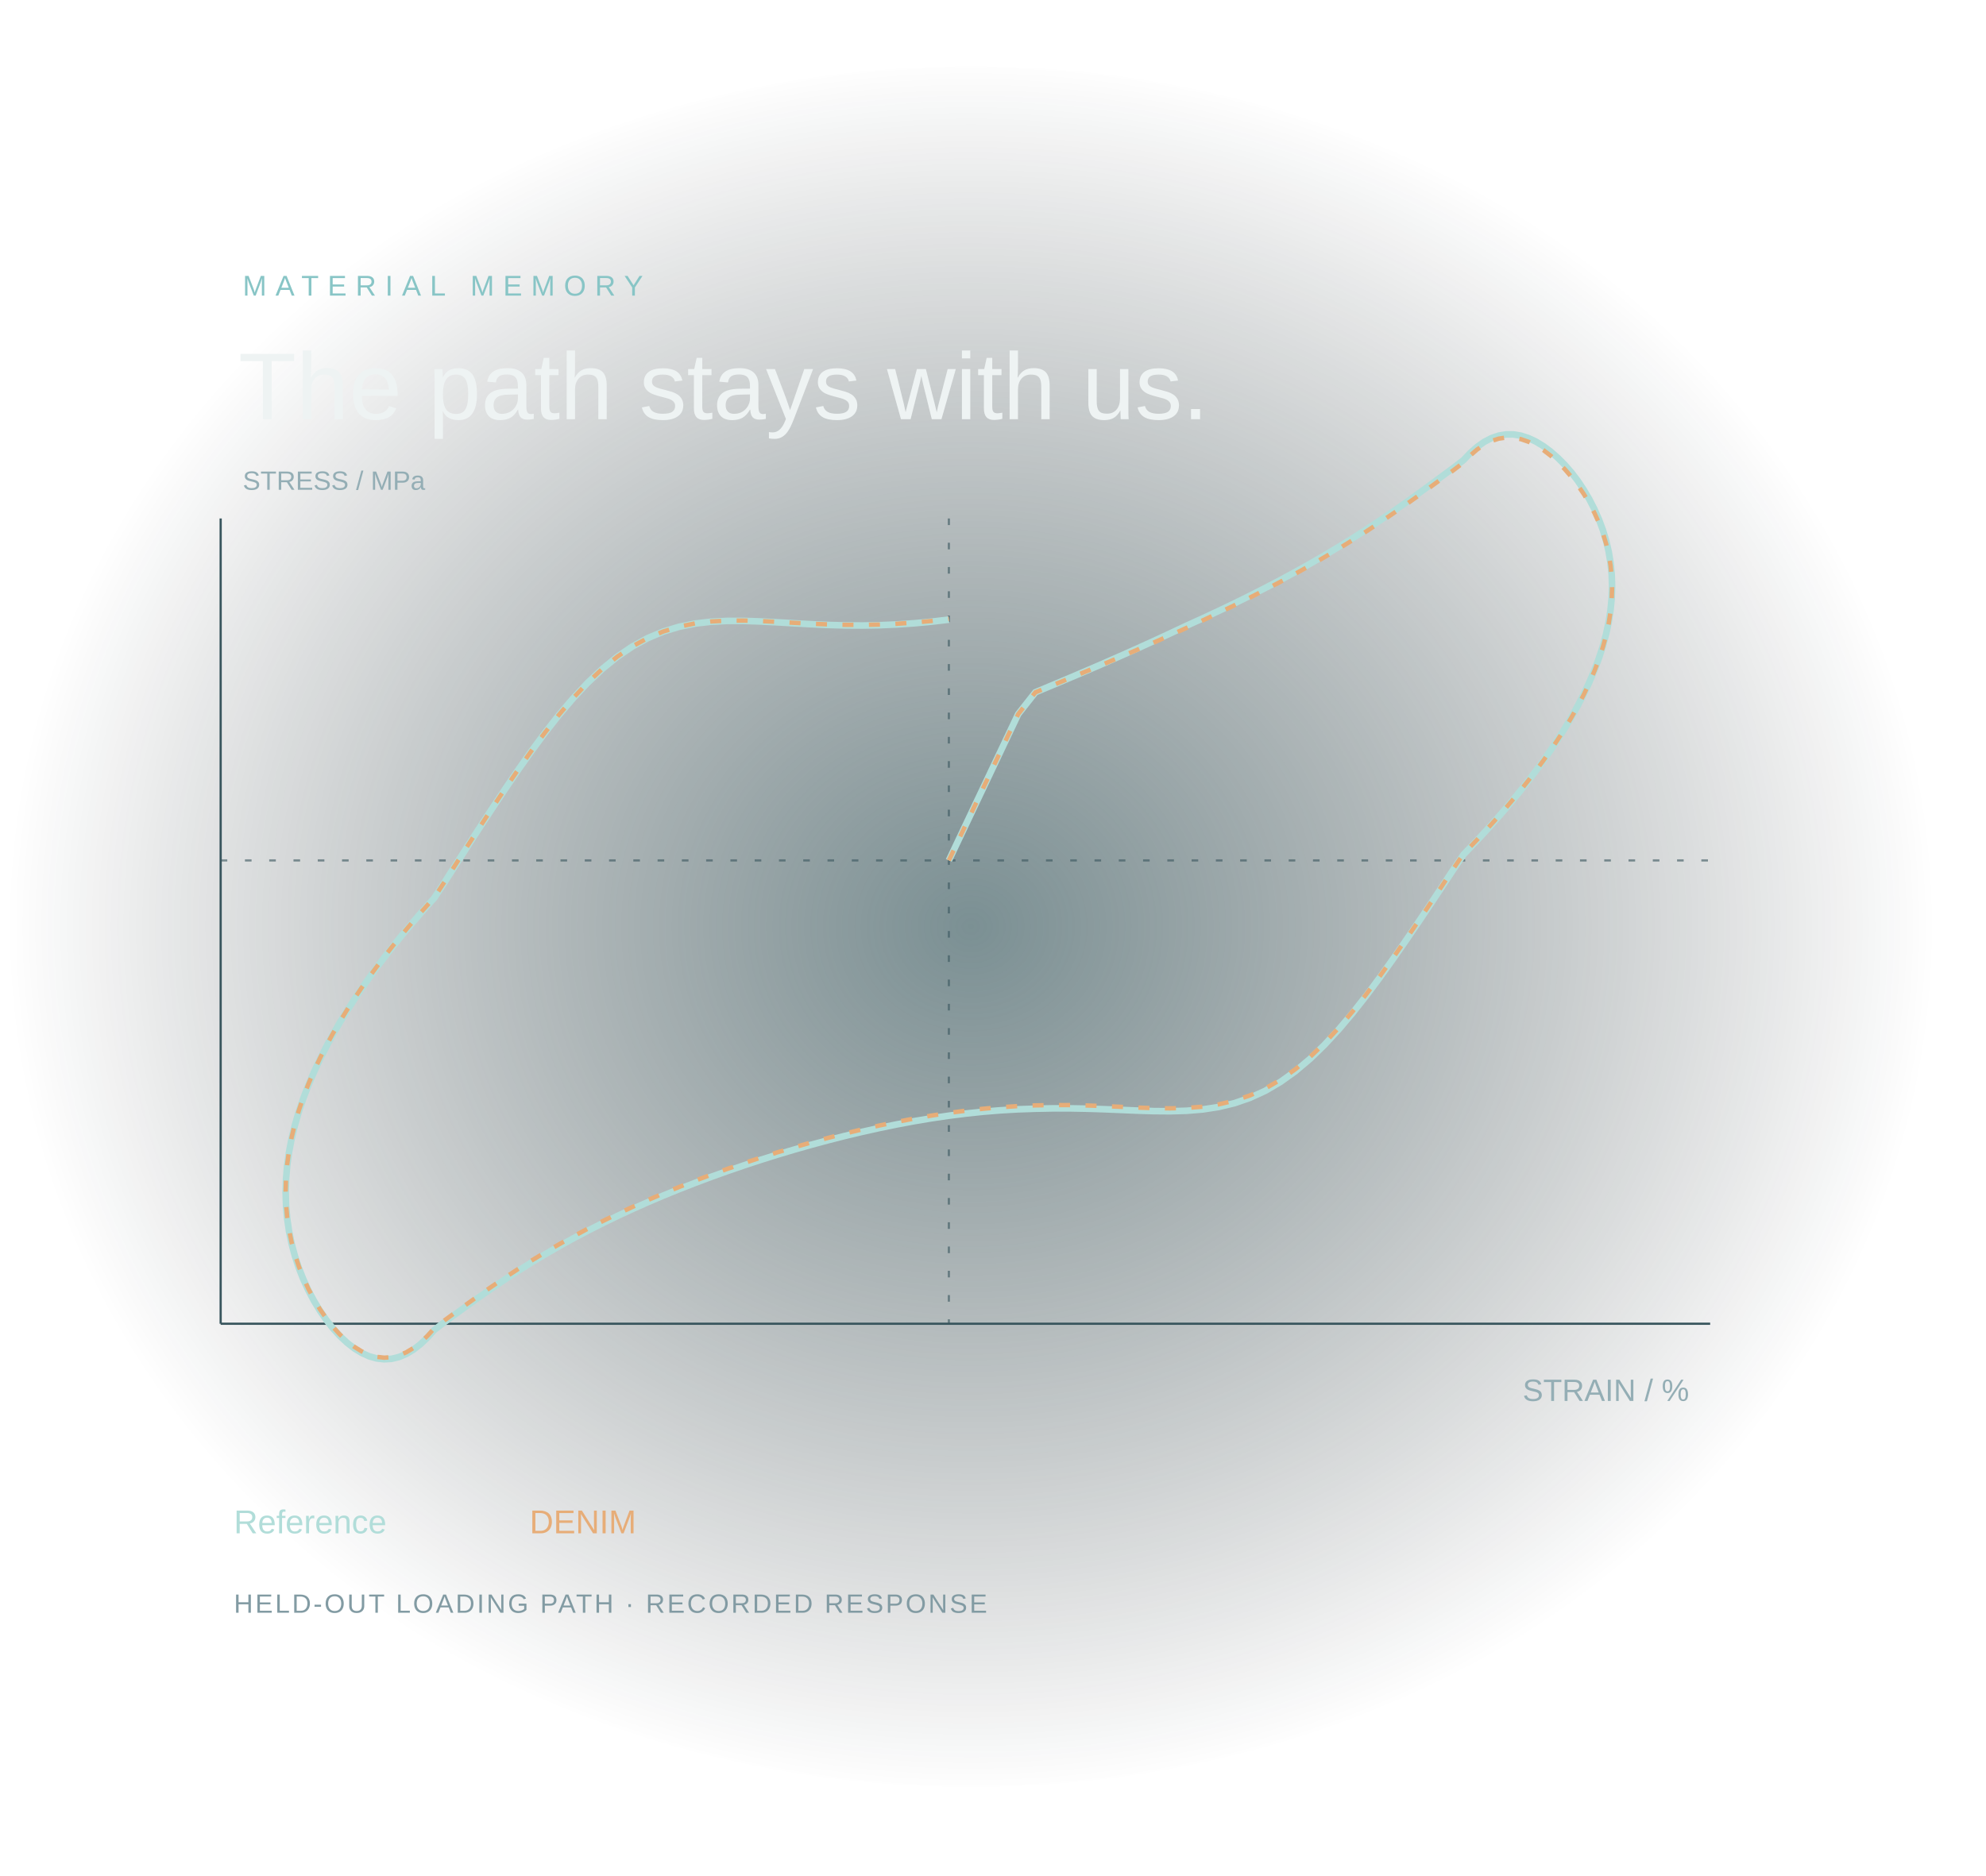
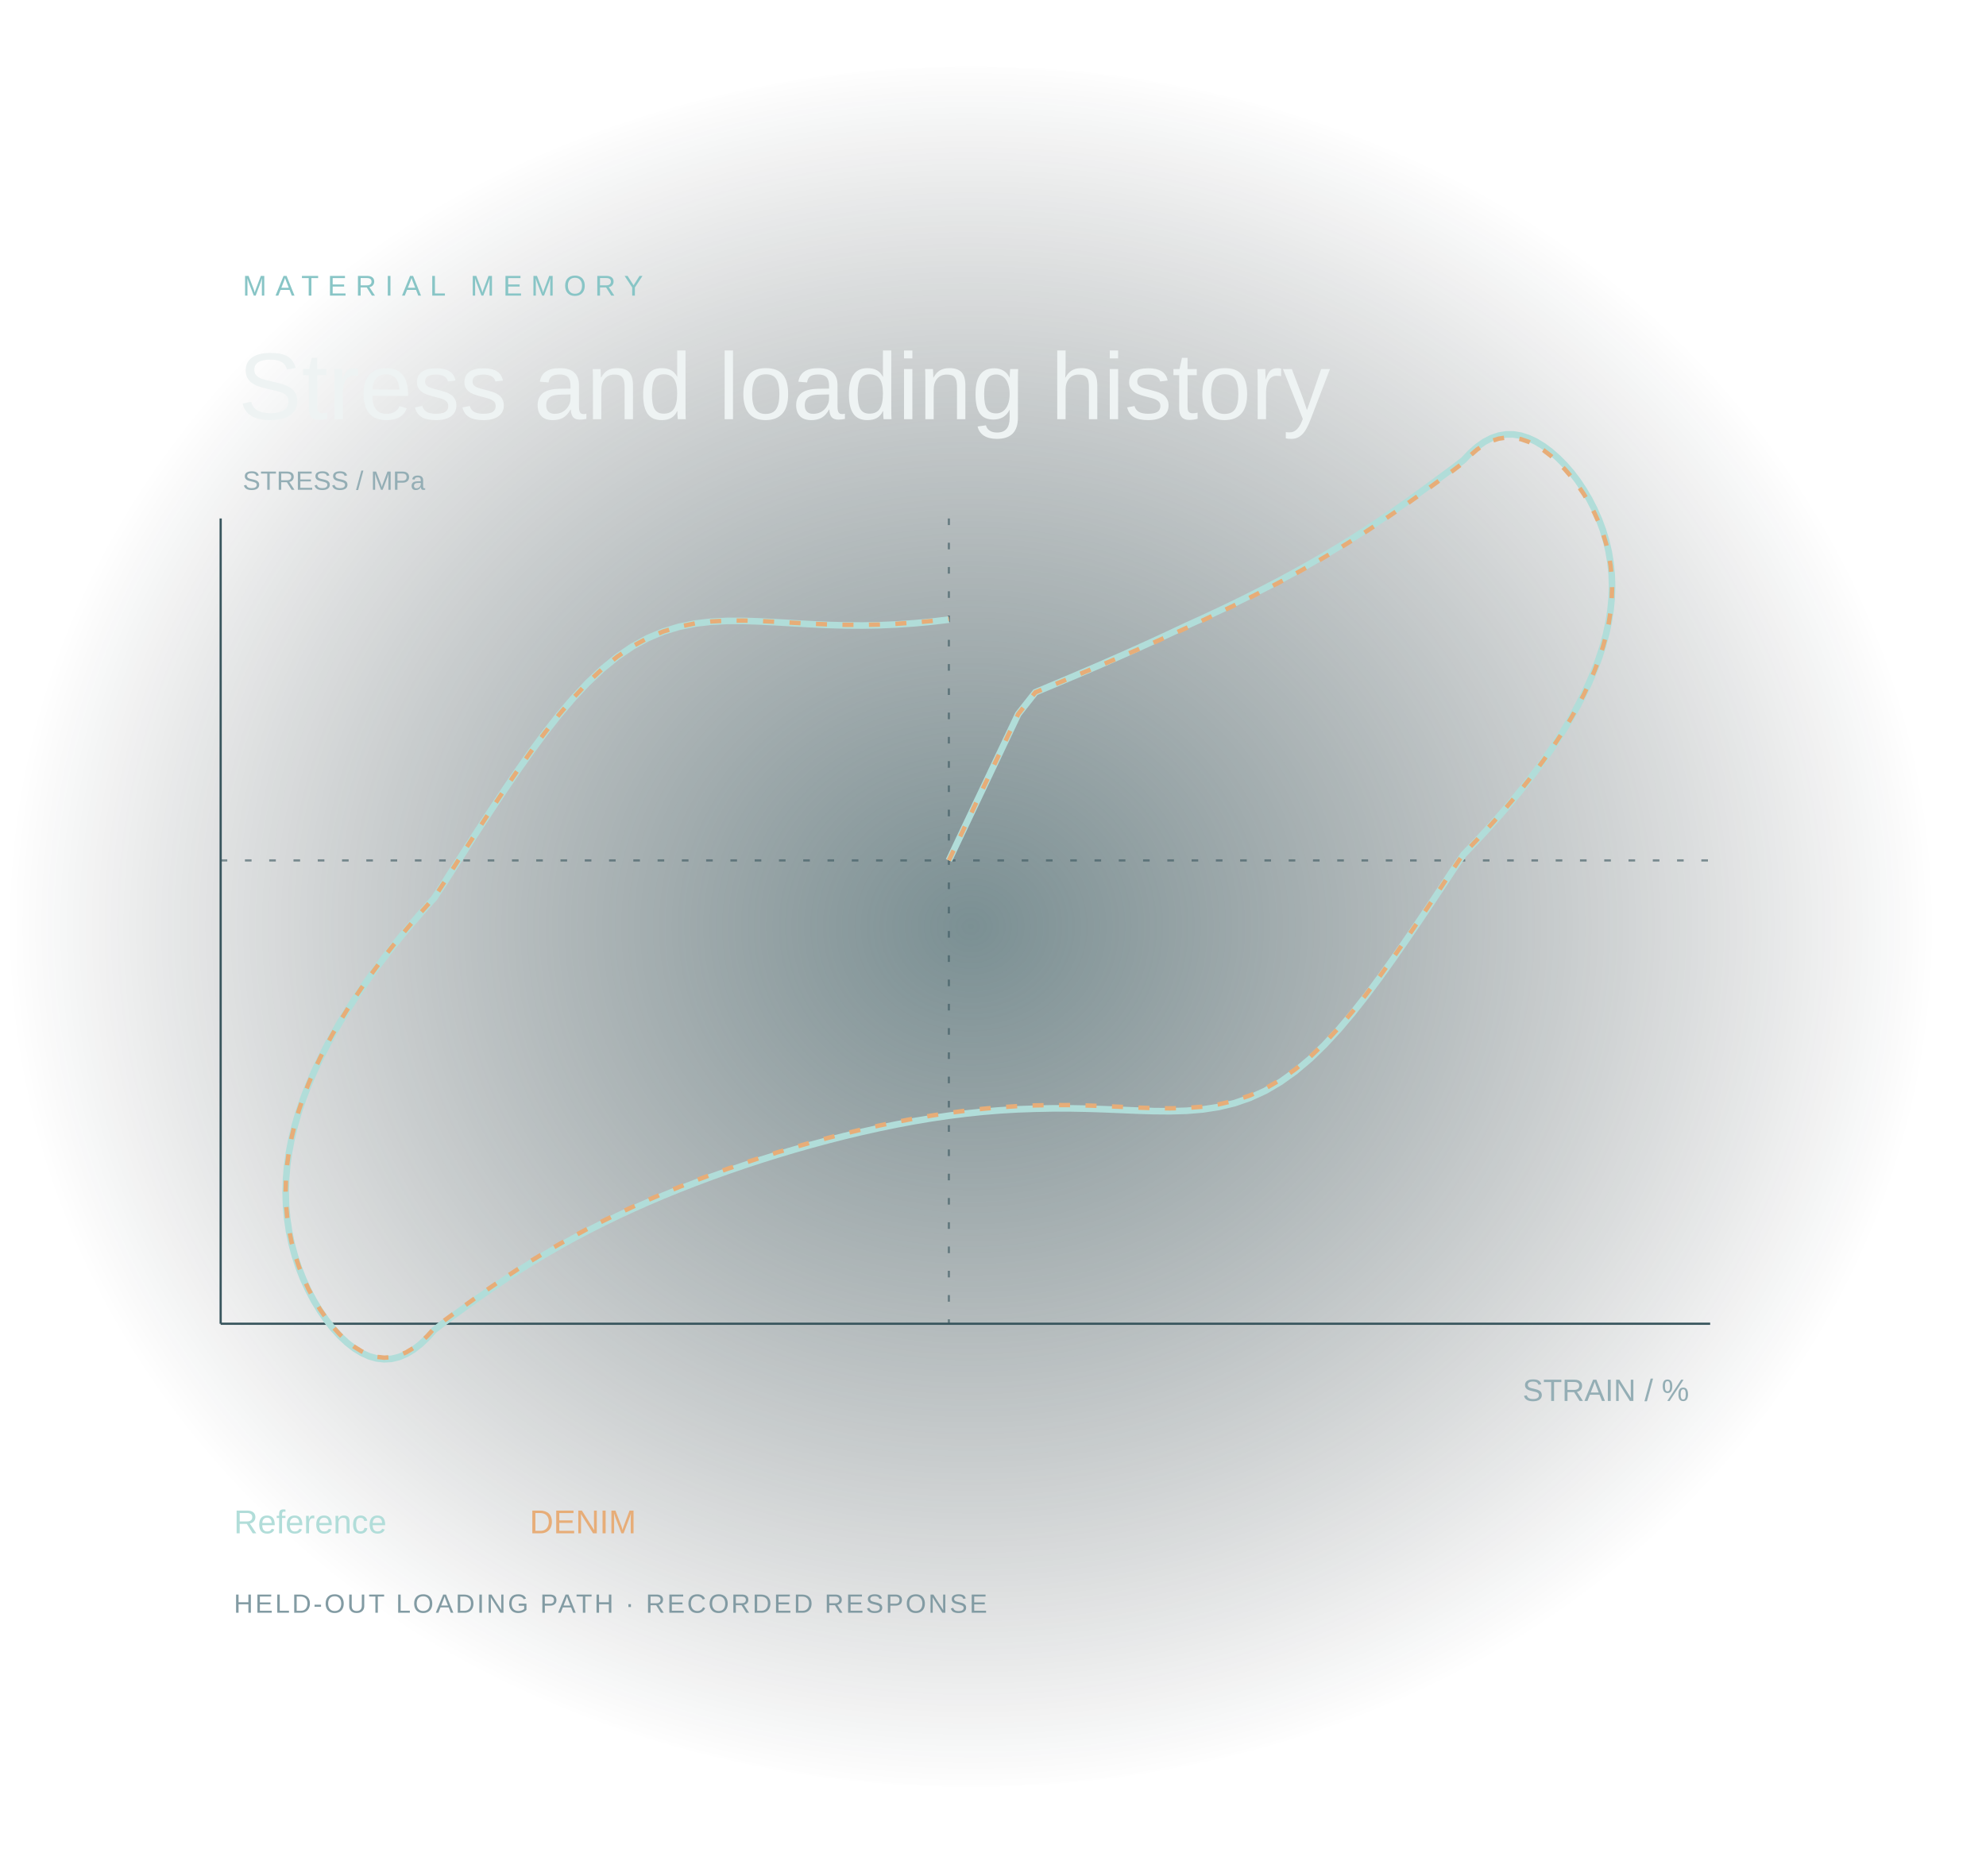
<svg xmlns="http://www.w3.org/2000/svg" width="900" height="850" viewBox="0 0 900 850">
  <defs>
    <radialGradient id="wash">
      <stop stop-color="#23464c" stop-opacity=".6" />
      <stop offset="1" stop-color="#080f12" stop-opacity="0" />
    </radialGradient>
  </defs>
  <ellipse cx="440" cy="420" rx="440" ry="390" fill="url(#wash)" />
  <g font-family="Helvetica Neue,Arial,sans-serif">
    <text x="110" y="134" font-size="13" letter-spacing="4" fill="#88c5c6">MATERIAL MEMORY</text>
-     <text x="108" y="190" font-size="43" font-weight="300" fill="#eef3f3">The path stays with us.</text>
+     <text x="108" y="190" font-size="43" font-weight="300" fill="#eef3f3">Stress and loading history</text>
    <g stroke="#38555d" stroke-width="1">
      <path d="M100 600H775M100 235V600" />
      <path d="M100 390H775M430 235V600" stroke-dasharray="3 8" opacity=".6" />
    </g>
    <path d="M430.00,390.00 L437.87,373.39 L445.73,356.79 L453.58,340.22 L461.42,323.68 L469.23,313.77 L477.02,310.52 L484.77,307.26 L492.49,303.97 L500.16,300.66 L507.79,297.31 L515.36,293.94 L522.87,290.53 L530.32,287.08 L537.71,283.61 L545.01,280.29 L552.24,276.92 L559.39,273.50 L566.44,270.02 L573.41,266.49 L580.27,262.89 L587.03,259.23 L593.69,255.51 L600.23,251.73 L606.66,247.88 L612.96,243.98 L619.14,240.03 L625.19,236.02 L631.10,231.99 L636.88,227.95 L642.52,223.91 L648.01,219.90 L653.35,215.97 L658.54,212.16 L663.25,208.53 L666.29,205.31 L669.41,202.55 L672.59,200.30 L675.84,198.60 L679.15,197.46 L682.50,196.90 L685.88,196.91 L689.28,197.49 L692.69,198.59 L696.09,200.19 L699.45,202.24 L702.76,204.72 L706.00,207.56 L709.15,210.74 L712.17,214.22 L715.05,217.99 L717.76,222.08 L720.27,226.37 L722.56,230.83 L724.60,235.45 L726.37,240.21 L727.85,245.09 L729.02,250.09 L729.86,255.20 L730.37,260.40 L730.55,265.68 L730.37,271.02 L729.86,276.43 L729.02,281.87 L727.85,287.34 L726.37,292.82 L724.60,298.29 L722.56,303.74 L720.27,309.15 L717.76,314.50 L715.05,319.79 L712.17,324.98 L709.15,330.08 L706.00,335.08 L702.76,339.95 L699.45,344.69 L696.09,349.30 L692.69,353.76 L689.28,358.09 L685.88,362.26 L682.50,366.28 L679.15,370.16 L675.84,373.88 L672.59,377.45 L669.41,380.88 L666.29,384.16 L663.25,387.30 L658.54,394.25 L653.35,402.14 L648.01,410.19 L642.52,418.37 L636.88,426.65 L631.10,434.96 L625.19,443.21 L619.14,451.32 L612.96,459.16 L606.66,466.62 L600.23,473.58 L593.69,479.92 L587.03,485.54 L580.27,490.38 L573.41,494.41 L566.44,497.61 L559.39,500.04 L552.24,501.76 L545.01,502.87 L537.71,503.47 L530.32,503.68 L522.87,503.62 L515.36,503.39 L507.79,503.07 L500.16,502.76 L492.49,502.52 L484.77,502.38 L477.02,502.38 L469.23,502.54 L461.42,502.80 L453.58,503.25 L445.73,503.89 L437.87,504.71 L430.00,505.70 L422.13,506.86 L414.27,508.18 L406.42,509.65 L398.58,511.26 L390.77,513.00 L382.98,514.85 L375.23,516.83 L367.51,518.91 L359.84,521.09 L352.21,523.37 L344.64,525.75 L337.13,528.22 L329.68,530.78 L322.29,533.42 L314.99,536.16 L307.76,538.99 L300.61,541.90 L293.56,544.91 L286.59,548.01 L279.73,551.20 L272.97,554.48 L266.31,557.86 L259.77,561.32 L253.34,564.88 L247.04,568.52 L240.86,572.24 L234.81,576.03 L228.90,579.88 L223.12,583.77 L217.48,587.69 L211.99,591.59 L206.65,595.45 L201.46,599.23 L196.75,602.87 L193.71,606.26 L190.59,609.23 L187.41,611.71 L184.16,613.67 L180.85,615.07 L177.50,615.89 L174.12,616.11 L170.72,615.73 L167.31,614.76 L163.91,613.23 L160.55,611.16 L157.24,608.58 L154.00,605.54 L150.85,602.07 L147.83,598.23 L144.95,594.04 L142.24,589.56 L139.73,584.81 L137.44,579.82 L135.40,574.63 L133.63,569.26 L132.15,563.73 L130.98,558.07 L130.14,552.29 L129.63,546.41 L129.45,540.44 L129.63,534.42 L130.14,528.34 L130.98,522.24 L132.15,516.12 L133.63,510.02 L135.40,503.94 L137.44,497.90 L139.73,491.92 L142.24,486.02 L144.95,480.22 L147.83,474.52 L150.85,468.94 L154.00,463.49 L157.24,458.19 L160.55,453.03 L163.91,448.04 L167.31,443.20 L170.72,438.52 L174.12,434.02 L177.50,429.68 L180.85,425.50 L184.16,421.50 L187.41,417.66 L190.59,413.98 L193.71,410.46 L196.75,407.10 L201.46,399.91 L206.65,391.76 L211.99,383.43 L217.48,374.94 L223.12,366.33 L228.90,357.65 L234.81,348.97 L240.86,340.41 L247.04,332.05 L253.34,324.02 L259.77,316.46 L266.31,309.48 L272.97,303.19 L279.73,297.68 L286.59,293.02 L293.56,289.21 L300.61,286.25 L307.76,284.09 L314.99,282.64 L322.29,281.79 L329.68,281.43 L337.13,281.43 L344.64,281.68 L352.21,282.07 L359.84,282.51 L367.51,282.93 L375.23,283.27 L382.98,283.47 L390.77,283.52 L398.58,283.38 L406.42,283.04 L414.27,282.51 L422.13,281.78 L430.00,280.85" fill="none" stroke="#b1ddd9" stroke-width="3" />
    <path d="M430.00,390.00 L437.87,373.39 L445.73,356.79 L453.58,340.22 L461.42,323.68 L469.23,313.79 L477.02,310.60 L484.77,307.40 L492.49,304.20 L500.16,300.99 L507.79,297.76 L515.36,294.51 L522.87,291.24 L530.32,287.93 L537.71,284.60 L545.01,281.23 L552.24,277.82 L559.39,274.36 L566.44,270.86 L573.41,267.31 L580.27,263.70 L587.03,260.04 L593.69,256.32 L600.23,252.54 L606.66,248.71 L612.96,244.82 L619.14,240.88 L625.19,236.90 L631.10,232.89 L636.88,228.87 L642.52,224.86 L648.01,220.89 L653.35,216.99 L658.54,213.22 L663.25,209.63 L666.29,206.45 L669.41,203.73 L672.59,201.54 L675.84,199.90 L679.15,198.83 L682.50,198.34 L685.88,198.43 L689.28,199.07 L692.69,200.25 L696.09,201.92 L699.45,204.04 L702.76,206.58 L706.00,209.49 L709.15,212.71 L712.17,216.23 L715.05,220.00 L717.76,223.98 L720.27,228.16 L722.56,232.52 L724.60,237.02 L726.37,241.67 L727.85,246.45 L729.02,251.34 L729.86,256.34 L730.37,261.43 L730.55,266.61 L730.37,271.86 L729.86,277.18 L729.02,282.54 L727.85,287.93 L726.37,293.33 L724.60,298.73 L722.56,304.12 L720.27,309.46 L717.76,314.76 L715.05,319.99 L712.17,325.14 L709.15,330.19 L706.00,335.13 L702.76,339.96 L699.45,344.67 L696.09,349.23 L692.69,353.66 L689.28,357.95 L685.88,362.09 L682.50,366.08 L679.15,369.93 L675.84,373.62 L672.59,377.16 L669.41,380.56 L666.29,383.82 L663.25,386.93 L658.54,393.86 L653.35,401.71 L648.01,409.73 L642.52,417.89 L636.88,426.13 L631.10,434.40 L625.19,442.62 L619.14,450.68 L612.96,458.47 L606.66,465.88 L600.23,472.79 L593.69,479.07 L587.03,484.63 L580.27,489.41 L573.41,493.38 L566.44,496.52 L559.39,498.90 L552.24,500.57 L545.01,501.63 L537.71,502.19 L530.32,502.37 L522.87,502.28 L515.36,502.02 L507.79,501.68 L500.16,501.34 L492.49,501.07 L484.77,500.90 L477.02,500.88 L469.23,501.03 L461.42,501.35 L453.58,501.85 L445.73,502.54 L437.87,503.41 L430.00,504.44 L422.13,505.65 L414.27,507.00 L406.42,508.50 L398.58,510.13 L390.77,511.89 L382.98,513.77 L375.23,515.76 L367.51,517.85 L359.84,520.05 L352.21,522.34 L344.64,524.73 L337.13,527.21 L329.68,529.78 L322.29,532.43 L314.99,535.18 L307.76,538.02 L300.61,540.94 L293.56,543.96 L286.59,547.07 L279.73,550.27 L272.97,553.56 L266.31,556.95 L259.77,560.43 L253.34,564.00 L247.04,567.65 L240.86,571.38 L234.81,575.18 L228.90,579.05 L223.12,582.95 L217.48,586.87 L211.99,590.79 L206.65,594.66 L201.46,598.45 L196.75,602.10 L193.71,605.49 L190.59,608.46 L187.41,610.95 L184.16,612.92 L180.85,614.33 L177.50,615.15 L174.12,615.38 L170.72,615.01 L167.31,614.05 L163.91,612.52 L160.55,610.45 L157.24,607.88 L154.00,604.85 L150.85,601.39 L147.83,597.54 L144.95,593.36 L142.24,588.88 L139.73,584.13 L137.44,579.15 L135.40,573.96 L133.63,568.59 L132.15,563.07 L130.98,557.41 L130.14,551.64 L129.63,545.77 L129.45,539.81 L129.63,533.80 L130.14,527.73 L130.98,521.64 L132.15,515.54 L133.63,509.45 L135.40,503.38 L137.44,497.36 L139.73,491.40 L142.24,485.51 L144.95,479.73 L147.83,474.04 L150.85,468.48 L154.00,463.06 L157.24,457.77 L160.55,452.63 L163.91,447.65 L167.31,442.83 L170.72,438.17 L174.12,433.68 L177.50,429.35 L180.85,425.20 L184.16,421.21 L187.41,417.38 L190.59,413.72 L193.71,410.22 L196.75,406.87 L201.46,399.69 L206.65,391.56 L211.99,383.24 L217.48,374.76 L223.12,366.16 L228.90,357.49 L234.81,348.84 L240.86,340.28 L247.04,331.94 L253.34,323.93 L259.77,316.38 L266.31,309.41 L272.97,303.13 L279.73,297.64 L286.59,292.98 L293.56,289.18 L300.61,286.22 L307.76,284.04 L314.99,282.57 L322.29,281.69 L329.68,281.30 L337.13,281.28 L344.64,281.50 L352.21,281.87 L359.84,282.30 L367.51,282.69 L375.23,283.01 L382.98,283.20 L390.77,283.23 L398.58,283.08 L406.42,282.73 L414.27,282.19 L422.13,281.46 L430.00,280.53" fill="none" stroke="#e7ad78" stroke-width="2" stroke-dasharray="5 7" />
    <text x="690" y="635" font-size="14" fill="#94aeb5">STRAIN / %</text>
    <text x="110" y="222" font-size="12" fill="#94aeb5">STRESS / MPa</text>
    <text x="106" y="695" font-size="15" fill="#b1ddd9">Reference</text>
    <text x="240" y="695" font-size="15" fill="#e7ad78">DENIM</text>
    <text x="106" y="731" font-size="12" letter-spacing="1" fill="#829ba3">HELD-OUT LOADING PATH · RECORDED RESPONSE</text>
  </g>
</svg>
